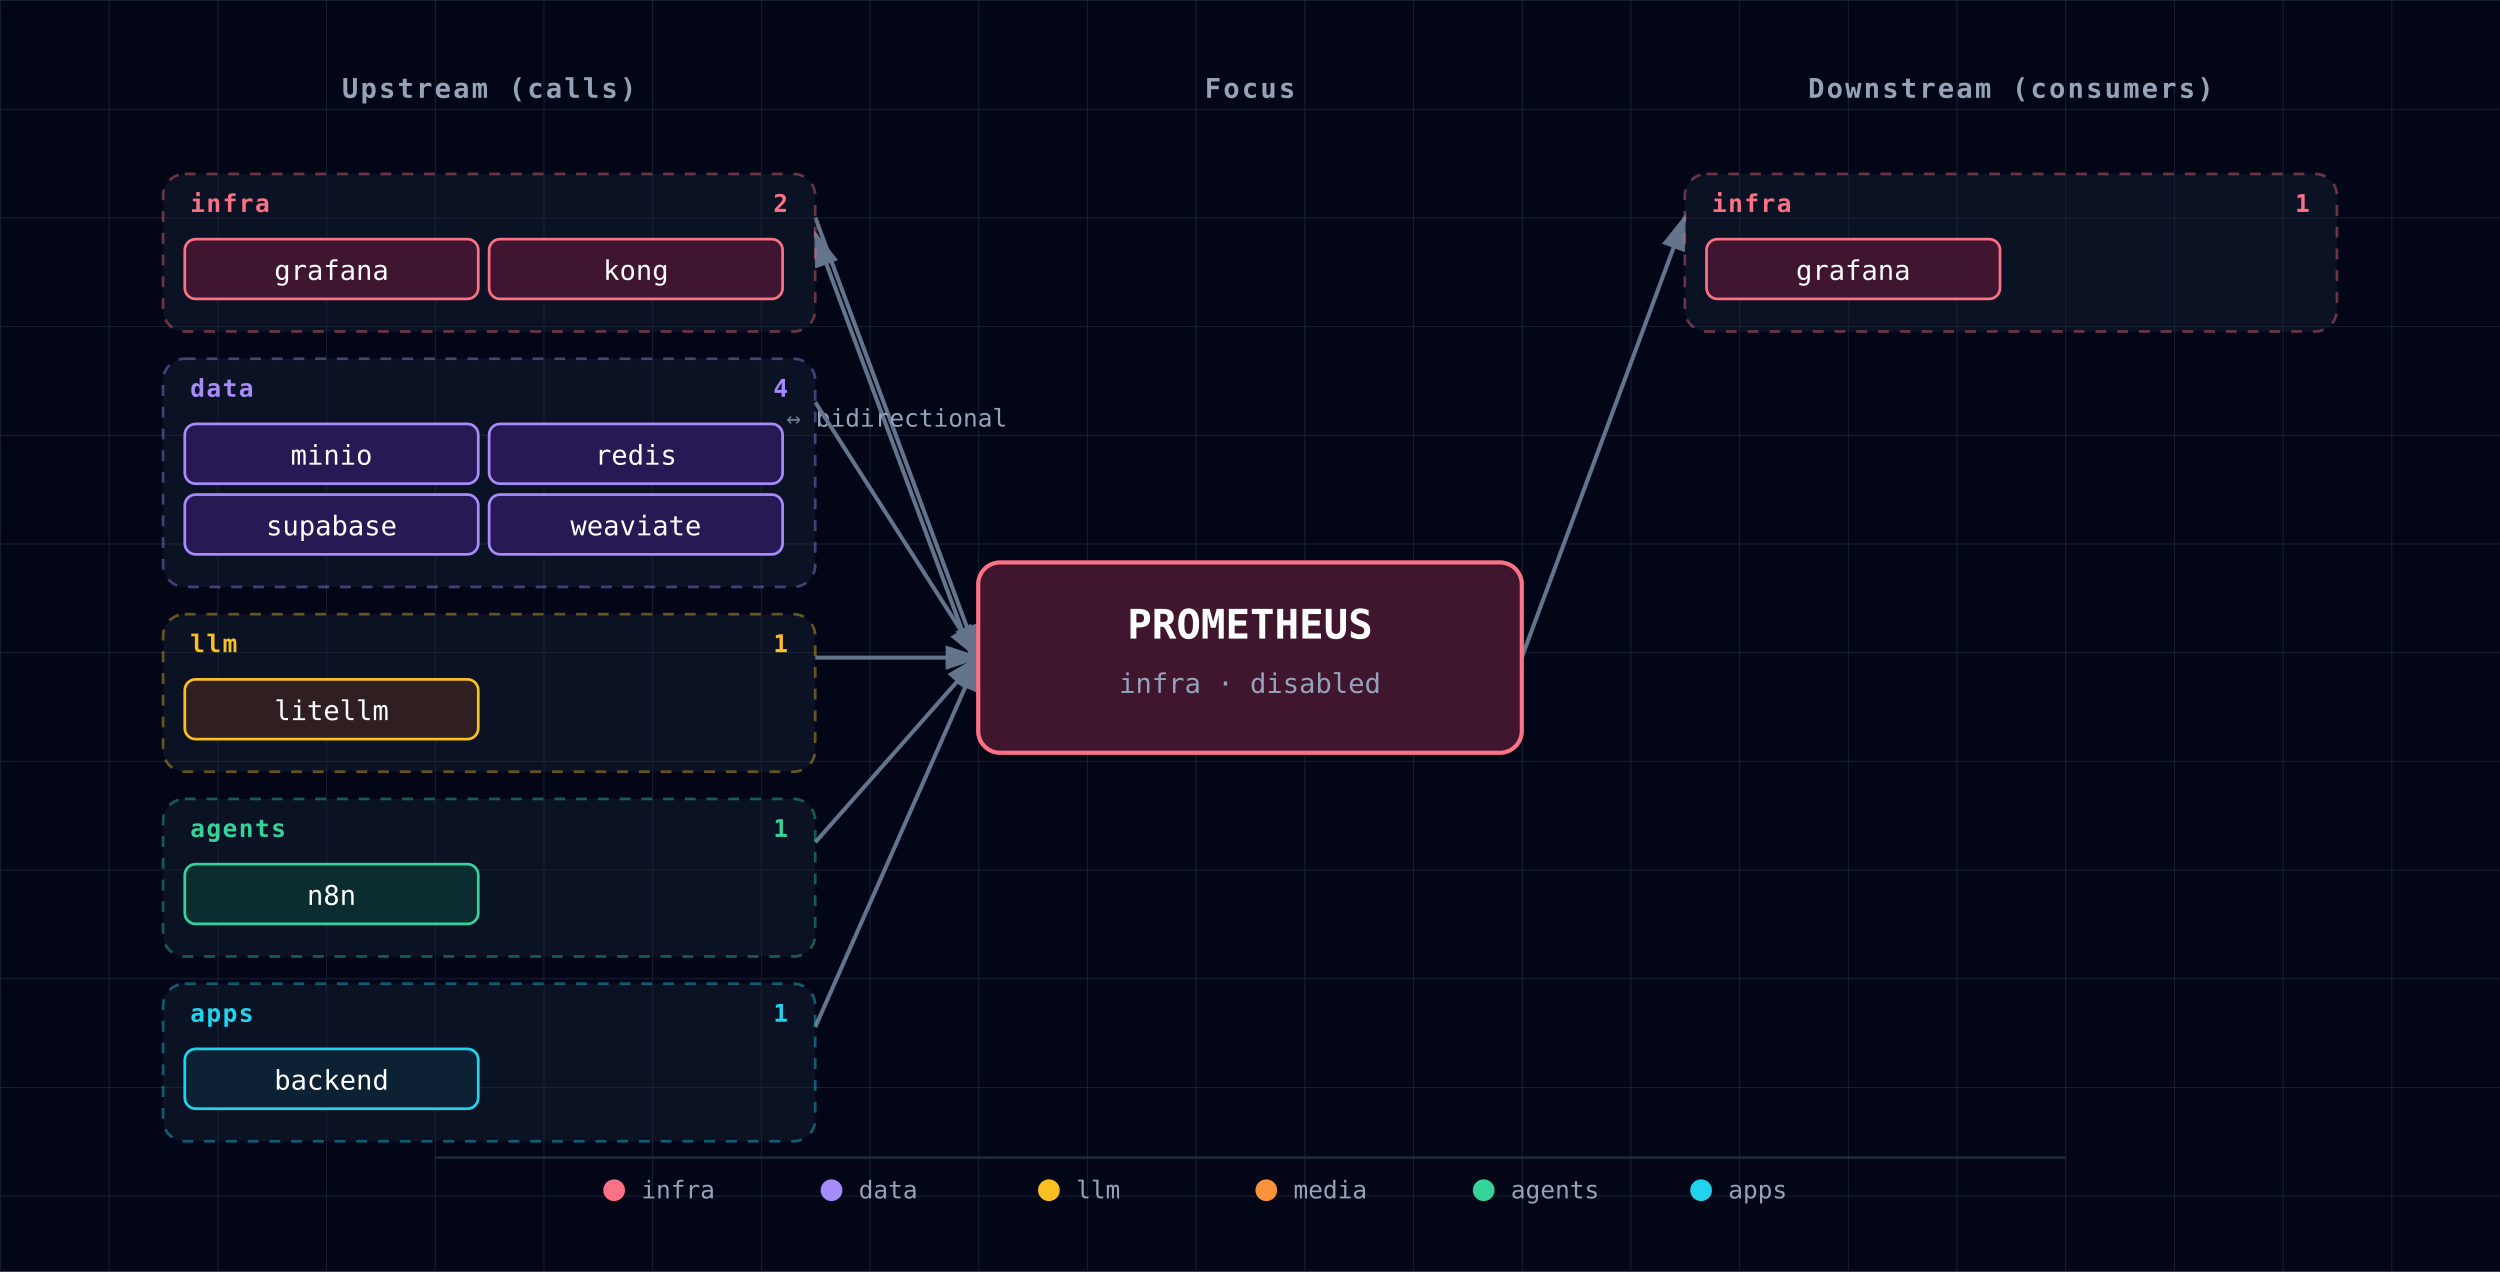
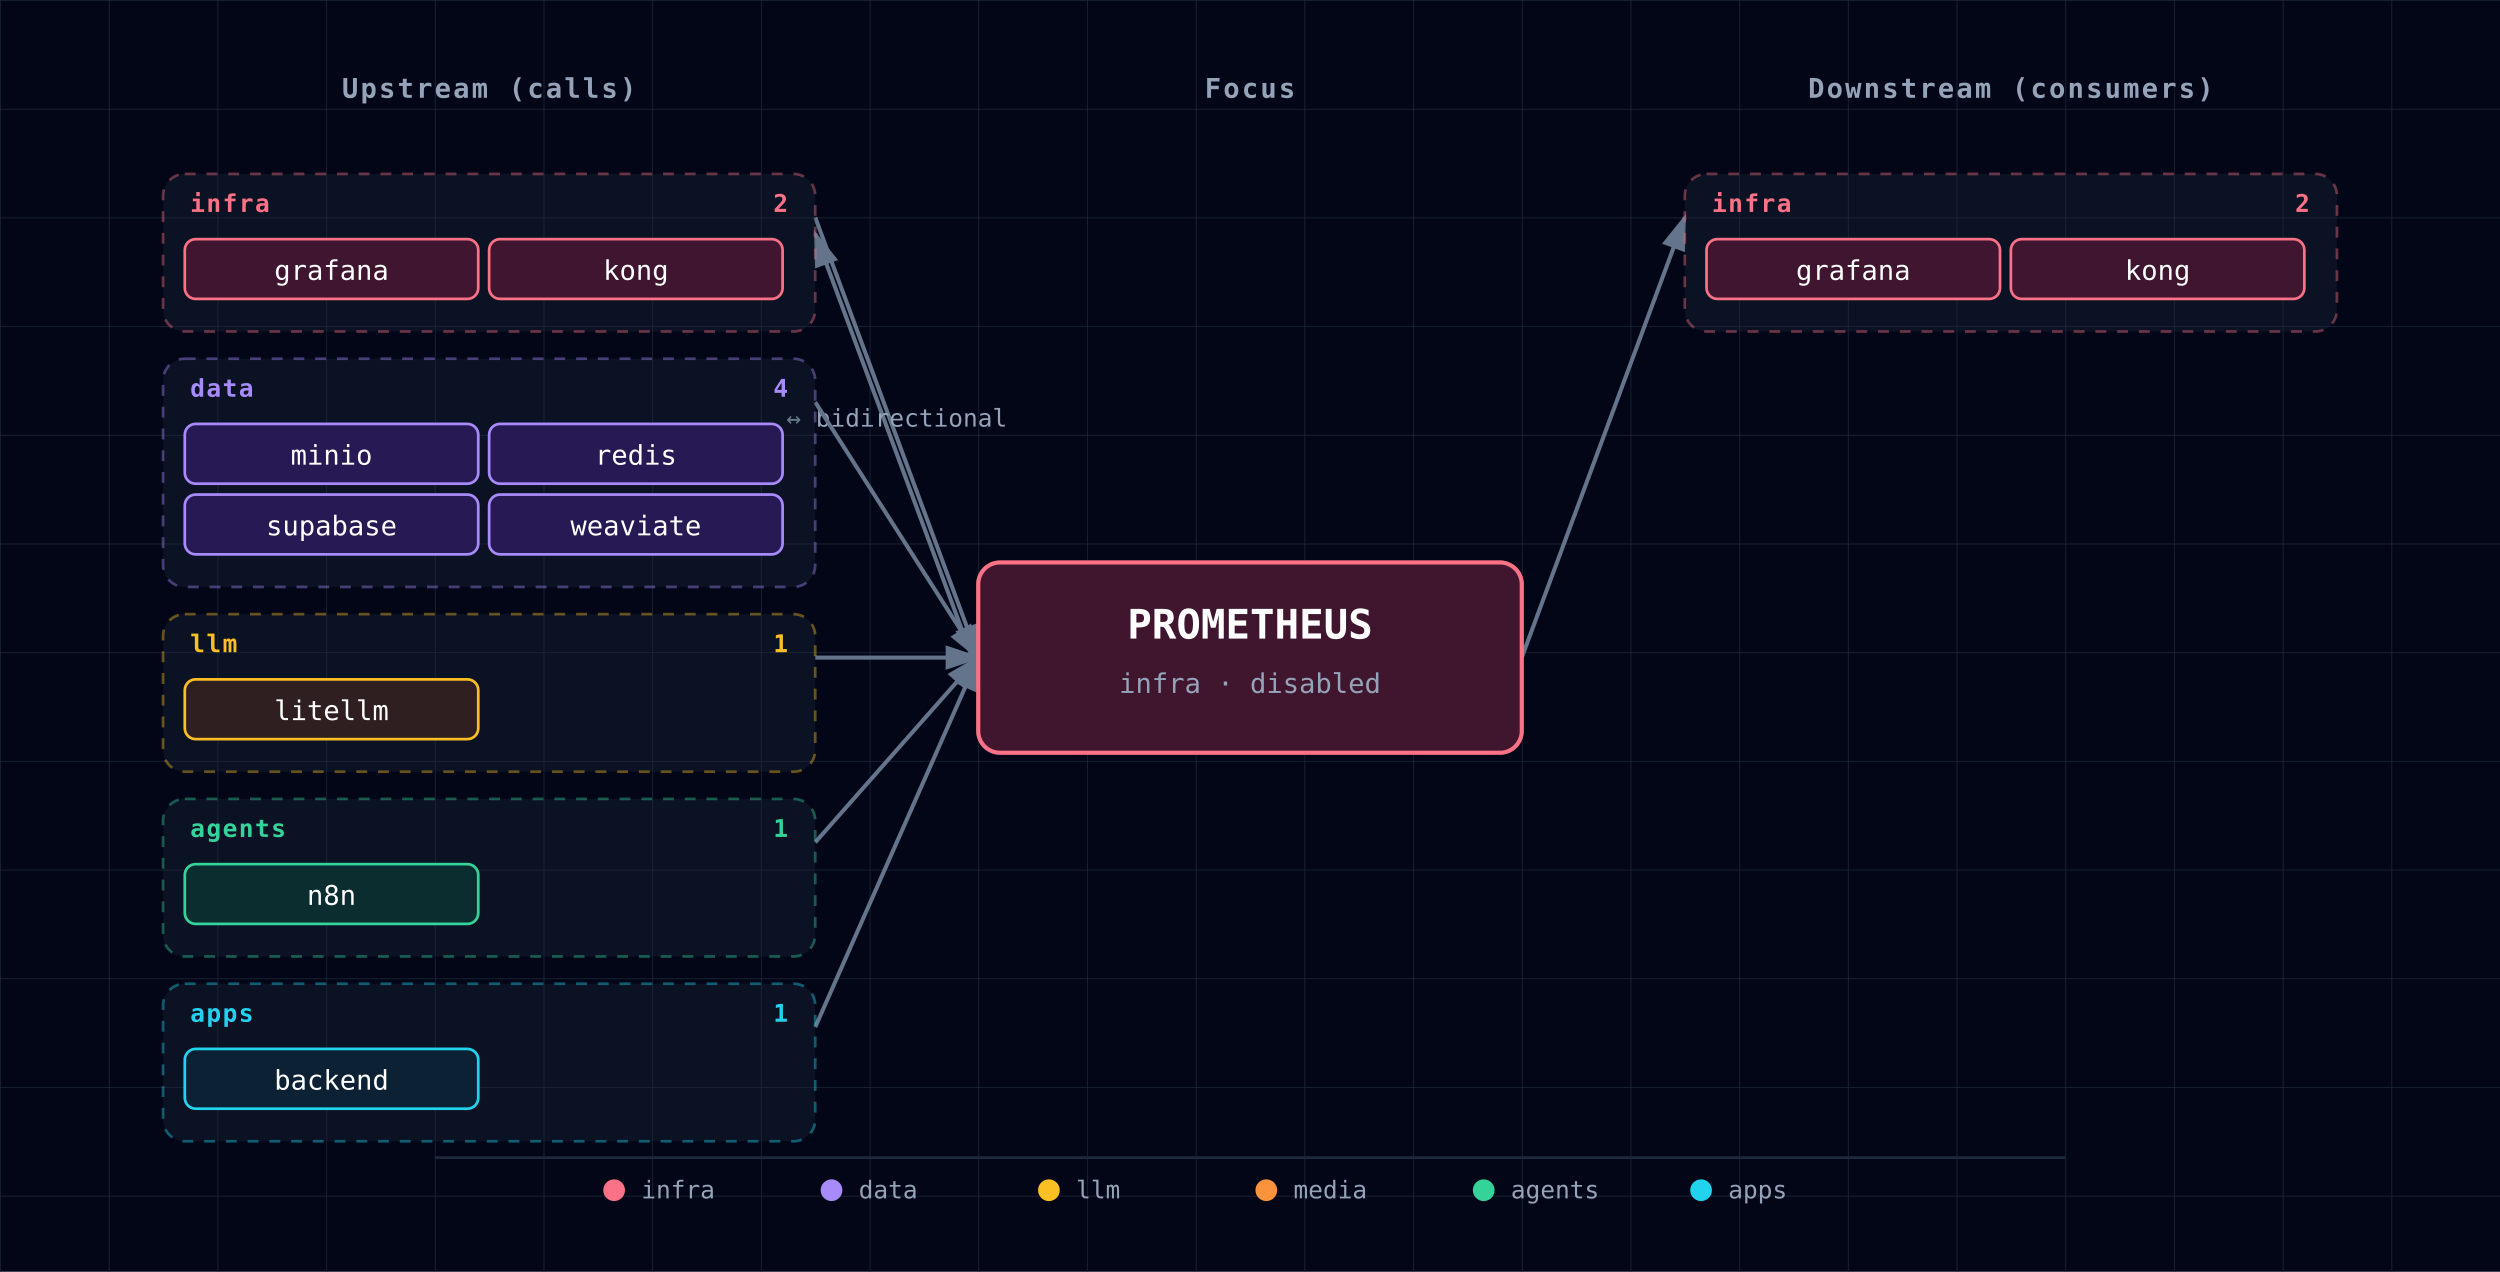
<svg xmlns="http://www.w3.org/2000/svg" viewBox="0 0 920 468" font-family="'JetBrains Mono', 'Fira Code', Menlo, Consolas, monospace">
  <defs>
    <pattern id="grid" width="40" height="40" patternUnits="userSpaceOnUse">
      <path d="M 40 0 L 0 0 0 40" fill="none" stroke="#1e293b" stroke-width="0.5" />
    </pattern>
    <marker id="arrowhead" markerWidth="9" markerHeight="6" refX="8" refY="3" orient="auto">
      <polygon points="0 0, 9 3, 0 6" fill="#64748b" />
    </marker>
    <filter id="focus-glow" x="-50%" y="-50%" width="200%" height="200%">
      <feGaussianBlur in="SourceAlpha" stdDeviation="6" />
      <feFlood flood-color="#fb7185" flood-opacity="0.6" />
      <feComposite in2="SourceAlpha" operator="in" />
      <feMerge>
        <feMergeNode />
        <feMergeNode in="SourceGraphic" />
      </feMerge>
    </filter>
  </defs>
  <rect width="920" height="468" fill="#020617" />
  <rect width="920" height="468" fill="url(#grid)" />
  <text x="180" y="36" fill="#94a3b8" font-size="10" font-weight="600" text-anchor="middle" letter-spacing="0.08em">Upstream (calls)</text>
  <text x="460" y="36" fill="#94a3b8" font-size="10" font-weight="600" text-anchor="middle" letter-spacing="0.08em">Focus</text>
  <text x="740" y="36" fill="#94a3b8" font-size="10" font-weight="600" text-anchor="middle" letter-spacing="0.08em">Downstream (consumers)</text>
  <line x1="300" y1="80" x2="360" y2="242" stroke="#64748b" stroke-width="1.5" marker-end="url(#arrowhead)" />
  <line x1="360" y1="248" x2="300" y2="86" stroke="#64748b" stroke-width="1.5" marker-end="url(#arrowhead)" />
  <text x="330" y="157" fill="#94a3b8" font-size="9" text-anchor="middle">↔ bidirectional</text>
  <line x1="300" y1="148" x2="360" y2="242" stroke="#64748b" stroke-width="1.5" marker-end="url(#arrowhead)" />
  <line x1="300" y1="242" x2="360" y2="242" stroke="#64748b" stroke-width="1.5" marker-end="url(#arrowhead)" />
  <line x1="300" y1="310" x2="360" y2="242" stroke="#64748b" stroke-width="1.5" marker-end="url(#arrowhead)" />
  <line x1="300" y1="378" x2="360" y2="242" stroke="#64748b" stroke-width="1.5" marker-end="url(#arrowhead)" />
  <line x1="560" y1="242" x2="620" y2="80" stroke="#64748b" stroke-width="1.5" marker-end="url(#arrowhead)" />
  <g>
    <g class="cluster">
      <rect x="60" y="64" width="240" height="58" rx="8" fill="rgba(30,41,59,0.35)" stroke="#fb7185" stroke-width="1" stroke-dasharray="4,4" stroke-opacity="0.4" />
      <text x="70" y="78" fill="#fb7185" font-size="9" font-weight="700" text-anchor="start" style="letter-spacing:0.06em;text-transform:uppercase;">infra</text>
      <text x="290" y="78" fill="#fb7185" font-size="9" font-weight="600" text-anchor="end">2</text>
    </g>
    <g>
      <rect x="68" y="88" width="108" height="22" rx="4" fill="#0f172a" />
      <rect x="68" y="88" width="108" height="22" rx="4" fill="rgba(136, 19, 55, 0.4)" stroke="#fb7185" stroke-width="1" />
      <text x="122" y="103" fill="white" font-size="10" text-anchor="middle">grafana</text>
    </g>
    <g>
      <rect x="180" y="88" width="108" height="22" rx="4" fill="#0f172a" />
      <rect x="180" y="88" width="108" height="22" rx="4" fill="rgba(136, 19, 55, 0.4)" stroke="#fb7185" stroke-width="1" />
      <text x="234" y="103" fill="white" font-size="10" text-anchor="middle">kong</text>
    </g>
    <g class="cluster">
      <rect x="60" y="132" width="240" height="84" rx="8" fill="rgba(30,41,59,0.35)" stroke="#a78bfa" stroke-width="1" stroke-dasharray="4,4" stroke-opacity="0.4" />
      <text x="70" y="146" fill="#a78bfa" font-size="9" font-weight="700" text-anchor="start" style="letter-spacing:0.06em;text-transform:uppercase;">data</text>
      <text x="290" y="146" fill="#a78bfa" font-size="9" font-weight="600" text-anchor="end">4</text>
    </g>
    <g>
      <rect x="68" y="156" width="108" height="22" rx="4" fill="#0f172a" />
      <rect x="68" y="156" width="108" height="22" rx="4" fill="rgba(76, 29, 149, 0.4)" stroke="#a78bfa" stroke-width="1" />
      <text x="122" y="171" fill="white" font-size="10" text-anchor="middle">minio</text>
    </g>
    <g>
      <rect x="180" y="156" width="108" height="22" rx="4" fill="#0f172a" />
      <rect x="180" y="156" width="108" height="22" rx="4" fill="rgba(76, 29, 149, 0.4)" stroke="#a78bfa" stroke-width="1" />
      <text x="234" y="171" fill="white" font-size="10" text-anchor="middle">redis</text>
    </g>
    <g>
      <rect x="68" y="182" width="108" height="22" rx="4" fill="#0f172a" />
      <rect x="68" y="182" width="108" height="22" rx="4" fill="rgba(76, 29, 149, 0.4)" stroke="#a78bfa" stroke-width="1" />
      <text x="122" y="197" fill="white" font-size="10" text-anchor="middle">supabase</text>
    </g>
    <g>
      <rect x="180" y="182" width="108" height="22" rx="4" fill="#0f172a" />
      <rect x="180" y="182" width="108" height="22" rx="4" fill="rgba(76, 29, 149, 0.4)" stroke="#a78bfa" stroke-width="1" />
      <text x="234" y="197" fill="white" font-size="10" text-anchor="middle">weaviate</text>
    </g>
    <g class="cluster">
      <rect x="60" y="226" width="240" height="58" rx="8" fill="rgba(30,41,59,0.35)" stroke="#fbbf24" stroke-width="1" stroke-dasharray="4,4" stroke-opacity="0.4" />
      <text x="70" y="240" fill="#fbbf24" font-size="9" font-weight="700" text-anchor="start" style="letter-spacing:0.06em;text-transform:uppercase;">llm</text>
      <text x="290" y="240" fill="#fbbf24" font-size="9" font-weight="600" text-anchor="end">1</text>
    </g>
    <g>
      <rect x="68" y="250" width="108" height="22" rx="4" fill="#0f172a" />
      <rect x="68" y="250" width="108" height="22" rx="4" fill="rgba(120, 53, 15, 0.3)" stroke="#fbbf24" stroke-width="1" />
      <text x="122" y="265" fill="white" font-size="10" text-anchor="middle">litellm</text>
    </g>
    <g class="cluster">
      <rect x="60" y="294" width="240" height="58" rx="8" fill="rgba(30,41,59,0.35)" stroke="#34d399" stroke-width="1" stroke-dasharray="4,4" stroke-opacity="0.4" />
      <text x="70" y="308" fill="#34d399" font-size="9" font-weight="700" text-anchor="start" style="letter-spacing:0.06em;text-transform:uppercase;">agents</text>
      <text x="290" y="308" fill="#34d399" font-size="9" font-weight="600" text-anchor="end">1</text>
    </g>
    <g>
      <rect x="68" y="318" width="108" height="22" rx="4" fill="#0f172a" />
      <rect x="68" y="318" width="108" height="22" rx="4" fill="rgba(6, 78, 59, 0.4)" stroke="#34d399" stroke-width="1" />
      <text x="122" y="333" fill="white" font-size="10" text-anchor="middle">n8n</text>
    </g>
    <g class="cluster">
      <rect x="60" y="362" width="240" height="58" rx="8" fill="rgba(30,41,59,0.35)" stroke="#22d3ee" stroke-width="1" stroke-dasharray="4,4" stroke-opacity="0.4" />
      <text x="70" y="376" fill="#22d3ee" font-size="9" font-weight="700" text-anchor="start" style="letter-spacing:0.06em;text-transform:uppercase;">apps</text>
      <text x="290" y="376" fill="#22d3ee" font-size="9" font-weight="600" text-anchor="end">1</text>
    </g>
    <g>
      <rect x="68" y="386" width="108" height="22" rx="4" fill="#0f172a" />
      <rect x="68" y="386" width="108" height="22" rx="4" fill="rgba(8, 51, 68, 0.4)" stroke="#22d3ee" stroke-width="1" />
      <text x="122" y="401" fill="white" font-size="10" text-anchor="middle">backend</text>
    </g>
  </g>
  <g>
    <g class="cluster">
      <rect x="620" y="64" width="240" height="58" rx="8" fill="rgba(30,41,59,0.35)" stroke="#fb7185" stroke-width="1" stroke-dasharray="4,4" stroke-opacity="0.4" />
      <text x="630" y="78" fill="#fb7185" font-size="9" font-weight="700" text-anchor="start" style="letter-spacing:0.06em;text-transform:uppercase;">infra</text>
-       <text x="850" y="78" fill="#fb7185" font-size="9" font-weight="600" text-anchor="end">1</text>
+       <text x="850" y="78" fill="#fb7185" font-size="9" font-weight="600" text-anchor="end">2</text>
    </g>
    <g>
      <rect x="628" y="88" width="108" height="22" rx="4" fill="#0f172a" />
      <rect x="628" y="88" width="108" height="22" rx="4" fill="rgba(136, 19, 55, 0.4)" stroke="#fb7185" stroke-width="1" />
      <text x="682" y="103" fill="white" font-size="10" text-anchor="middle">grafana</text>
+     </g>
+     <g>
+       <rect x="740" y="88" width="108" height="22" rx="4" fill="#0f172a" />
+       <rect x="740" y="88" width="108" height="22" rx="4" fill="rgba(136, 19, 55, 0.4)" stroke="#fb7185" stroke-width="1" />
+       <text x="794" y="103" fill="white" font-size="10" text-anchor="middle">kong</text>
    </g>
  </g>
  <g class="focus" filter="url(#focus-glow)">
    <rect x="360" y="207" width="200" height="70" rx="8" fill="#0f172a" />
    <rect x="360" y="207" width="200" height="70" rx="8" fill="rgba(136, 19, 55, 0.4)" stroke="#fb7185" stroke-width="1.5" />
    <text x="460" y="235" fill="white" font-size="15" font-weight="700" text-anchor="middle">PROMETHEUS</text>
    <text x="460" y="255" fill="#94a3b8" font-size="10" text-anchor="middle">infra · disabled</text>
  </g>
  <g class="legend">
    <line x1="160" y1="426" x2="760" y2="426" stroke="#1e293b" stroke-width="1" />
    <circle cx="226" cy="438" r="4" fill="#fb7185" />
    <text x="236" y="441" fill="#94a3b8" font-size="9" font-weight="400" text-anchor="start">infra</text>
    <circle cx="306" cy="438" r="4" fill="#a78bfa" />
    <text x="316" y="441" fill="#94a3b8" font-size="9" font-weight="400" text-anchor="start">data</text>
    <circle cx="386" cy="438" r="4" fill="#fbbf24" />
    <text x="396" y="441" fill="#94a3b8" font-size="9" font-weight="400" text-anchor="start">llm</text>
    <circle cx="466" cy="438" r="4" fill="#fb923c" />
    <text x="476" y="441" fill="#94a3b8" font-size="9" font-weight="400" text-anchor="start">media</text>
    <circle cx="546" cy="438" r="4" fill="#34d399" />
    <text x="556" y="441" fill="#94a3b8" font-size="9" font-weight="400" text-anchor="start">agents</text>
    <circle cx="626" cy="438" r="4" fill="#22d3ee" />
    <text x="636" y="441" fill="#94a3b8" font-size="9" font-weight="400" text-anchor="start">apps</text>
  </g>
</svg>
